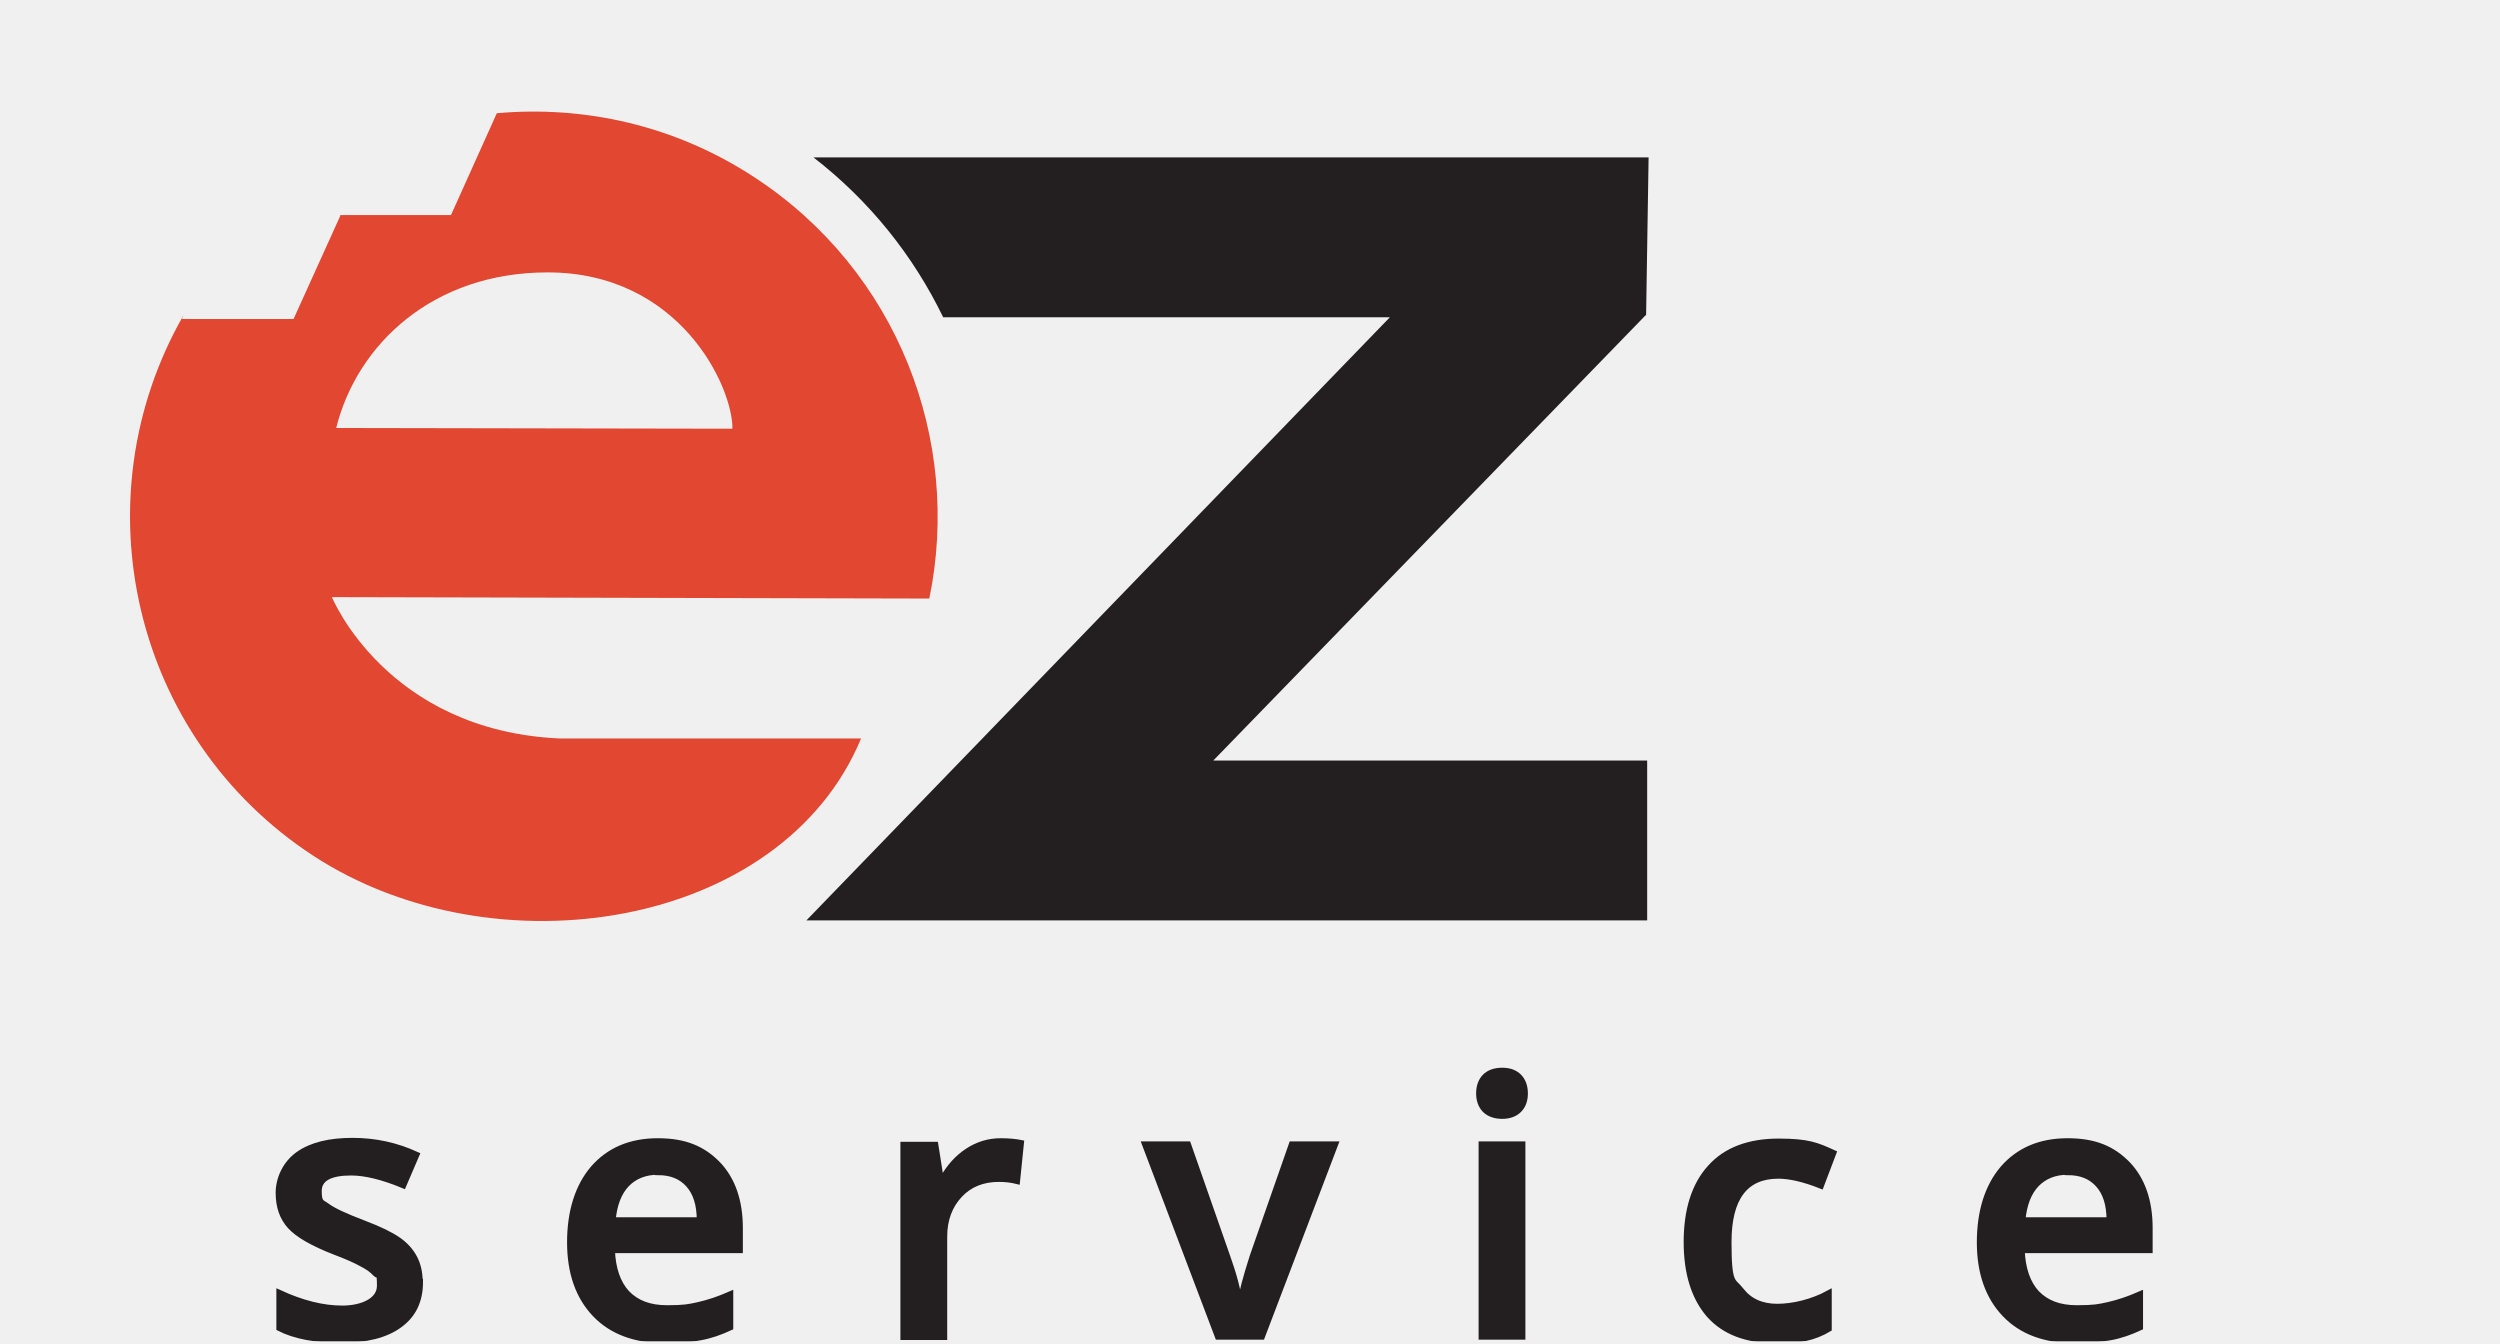
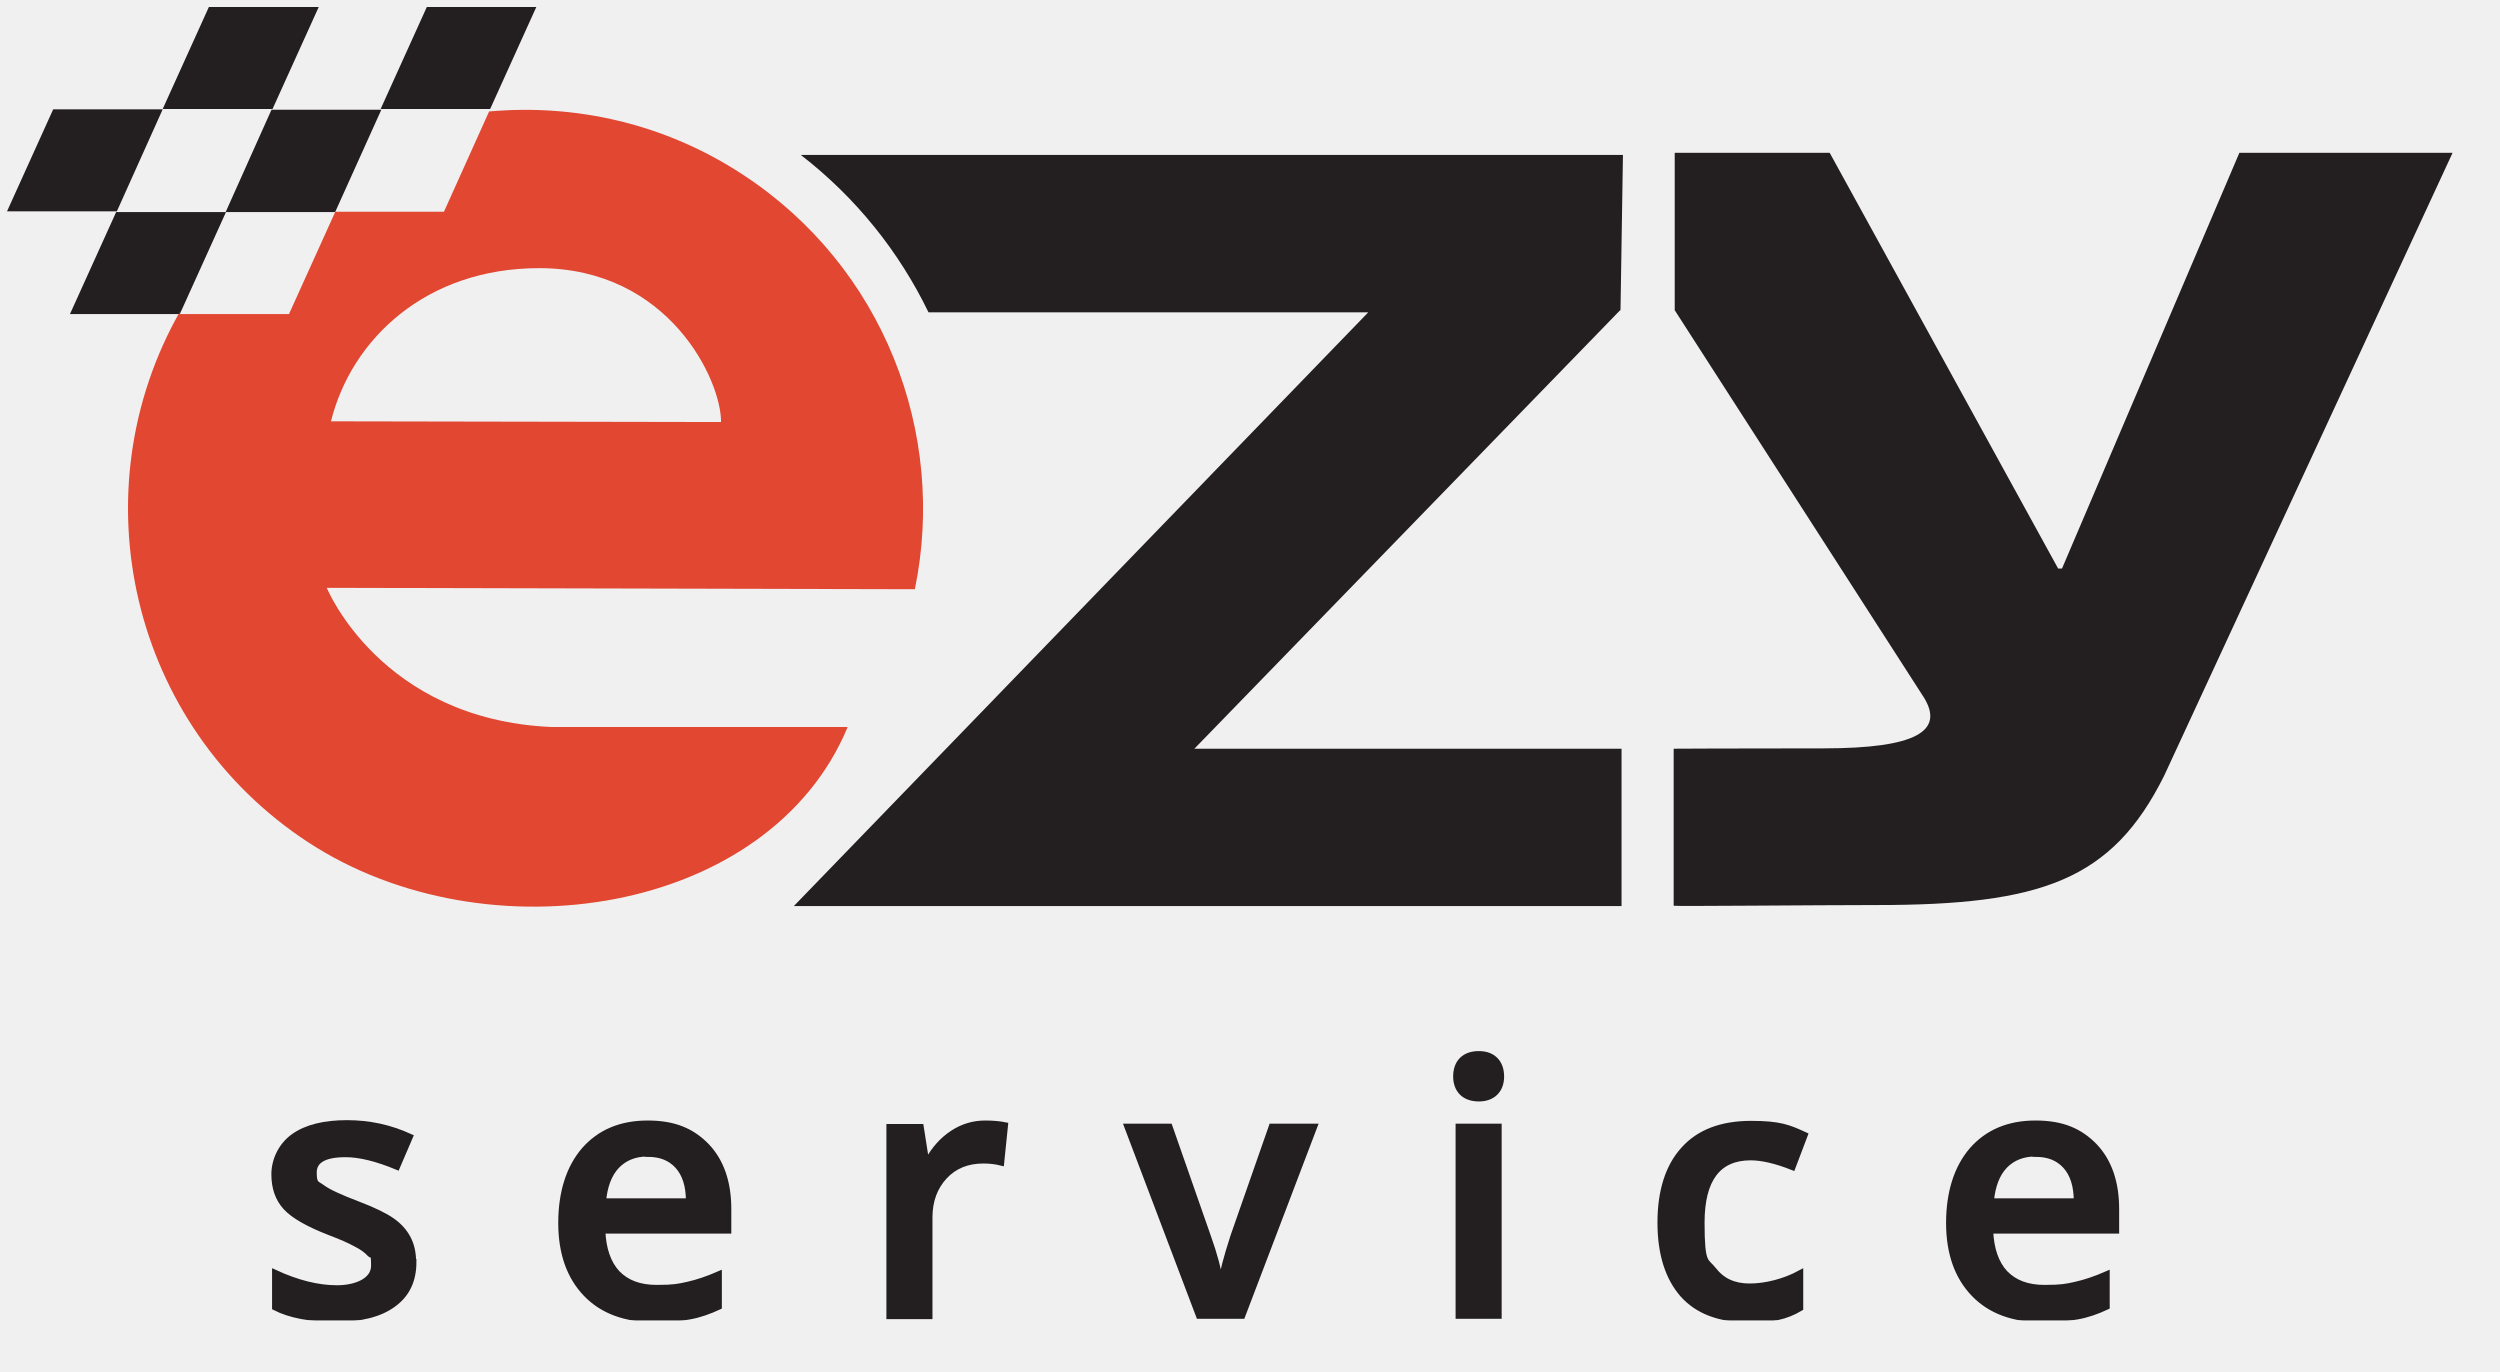
- <svg xmlns="http://www.w3.org/2000/svg" width="253" height="136" viewBox="0 0 253 136" fill="none">
-   <mask id="mask0_2344_1720" style="mask-type:luminance" maskUnits="userSpaceOnUse" x="0" y="0" width="253" height="136">
-     <path d="M252.145 0.721H0.719V135.739H252.145V0.721Z" fill="white" />
-   </mask>
-   <g mask="url(#mask0_2344_1720)">
-     <path d="M166.586 31.926L166.838 15.927H82.322C88.004 20.323 92.428 25.872 95.449 32.106H140.656L81.603 93.147H166.694V76.968H122.782L166.55 31.89L166.586 31.926Z" fill="#231F20" />
-     <path d="M34.022 43.312C36.144 34.809 43.84 27.566 55.421 27.566C68.8 27.566 74.158 39.133 74.122 43.385L34.022 43.312ZM34.454 21.8L29.706 32.286H18.414L18.558 31.926C7.876 50.627 13.451 74.662 31.684 86.589C50.026 98.588 79.121 94.048 87.141 74.734H56.716H56.644C39.093 73.941 33.591 60.429 33.591 60.429L94.046 60.573C97.355 44.538 90.846 27.422 76.352 17.945C68.332 12.684 59.161 10.666 50.278 11.459L45.639 21.764H34.346" fill="#E14731" />
-     <path d="M42.51 129.721C42.51 131.631 41.826 133.073 40.424 134.082C39.057 135.09 37.079 135.595 34.489 135.595C31.9 135.595 29.814 135.199 28.268 134.406V130.838C30.534 131.883 32.655 132.424 34.633 132.424C36.611 132.424 38.446 131.667 38.446 130.118C38.446 128.568 38.302 129.217 38.014 128.893C37.726 128.568 37.259 128.208 36.611 127.884C35.964 127.523 35.065 127.127 33.914 126.695C31.684 125.83 30.174 124.965 29.383 124.1C28.591 123.235 28.196 122.118 28.196 120.713C28.196 119.308 28.879 117.758 30.21 116.821C31.541 115.884 33.375 115.452 35.676 115.452C37.978 115.452 40.1 115.921 42.15 116.857L40.819 119.956C38.733 119.091 36.971 118.659 35.532 118.659C33.375 118.659 32.26 119.272 32.26 120.533C32.26 121.794 32.547 121.65 33.123 122.082C33.698 122.515 34.921 123.091 36.827 123.812C38.446 124.424 39.596 125.001 40.316 125.505C41.035 126.01 41.575 126.623 41.934 127.307C42.294 127.992 42.474 128.785 42.474 129.721" fill="#231F20" />
-     <path d="M42.51 129.721C42.51 131.631 41.826 133.073 40.424 134.082C39.057 135.09 37.079 135.595 34.489 135.595C31.9 135.595 29.814 135.199 28.268 134.406V130.838C30.534 131.883 32.655 132.424 34.633 132.424C36.611 132.424 38.446 131.667 38.446 130.118C38.446 128.568 38.302 129.217 38.014 128.893C37.726 128.568 37.259 128.208 36.611 127.884C35.964 127.523 35.065 127.127 33.914 126.695C31.684 125.83 30.174 124.965 29.383 124.1C28.591 123.235 28.196 122.118 28.196 120.713C28.196 119.308 28.879 117.758 30.21 116.821C31.541 115.884 33.375 115.452 35.676 115.452C37.978 115.452 40.1 115.921 42.15 116.857L40.819 119.956C38.733 119.091 36.971 118.659 35.532 118.659C33.375 118.659 32.26 119.272 32.26 120.533C32.26 121.794 32.547 121.65 33.123 122.082C33.698 122.515 34.921 123.091 36.827 123.812C38.446 124.424 39.596 125.001 40.316 125.505C41.035 126.01 41.575 126.623 41.934 127.307C42.294 127.992 42.474 128.785 42.474 129.721H42.51Z" stroke="#231F20" stroke-width="0.6" stroke-miterlimit="10" />
-     <path d="M66.57 118.587C65.275 118.587 64.196 119.019 63.405 119.848C62.614 120.677 62.146 121.902 62.002 123.488H70.813C70.813 121.866 70.418 120.677 69.663 119.848C68.907 119.019 67.9 118.623 66.57 118.623M67.325 135.631C64.304 135.631 61.93 134.766 60.24 133.001C58.55 131.235 57.687 128.821 57.687 125.722C57.687 122.623 58.478 120.064 60.06 118.227C61.643 116.425 63.8 115.488 66.57 115.488C69.339 115.488 71.137 116.281 72.648 117.83C74.122 119.38 74.877 121.542 74.877 124.28V126.514H61.93C62.002 128.388 62.506 129.866 63.441 130.875C64.412 131.883 65.743 132.388 67.505 132.388C69.267 132.388 69.734 132.28 70.706 132.064C71.677 131.847 72.755 131.487 73.906 130.983V134.334C72.899 134.802 71.892 135.163 70.849 135.343C69.806 135.559 68.656 135.631 67.325 135.631Z" fill="#231F20" />
-     <path d="M66.57 118.587C65.275 118.587 64.196 119.019 63.405 119.848C62.614 120.677 62.146 121.902 62.002 123.488H70.813C70.813 121.866 70.418 120.677 69.663 119.848C68.907 119.019 67.9 118.623 66.57 118.623V118.587ZM67.325 135.631C64.304 135.631 61.93 134.766 60.24 133.001C58.55 131.235 57.687 128.821 57.687 125.722C57.687 122.623 58.478 120.064 60.06 118.227C61.643 116.425 63.8 115.488 66.57 115.488C69.339 115.488 71.137 116.281 72.648 117.83C74.122 119.38 74.877 121.542 74.877 124.28V126.514H61.93C62.002 128.388 62.506 129.866 63.441 130.875C64.412 131.883 65.743 132.388 67.505 132.388C69.267 132.388 69.734 132.28 70.706 132.064C71.677 131.847 72.755 131.487 73.906 130.983V134.334C72.899 134.802 71.892 135.163 70.849 135.343C69.806 135.559 68.656 135.631 67.325 135.631Z" stroke="#231F20" stroke-width="0.6" stroke-miterlimit="10" />
-     <path d="M101.275 115.488C102.102 115.488 102.786 115.56 103.325 115.668L102.929 119.524C102.354 119.38 101.743 119.308 101.095 119.308C99.441 119.308 98.11 119.848 97.103 120.929C96.096 122.01 95.557 123.416 95.557 125.145V135.307H91.421V115.848H94.658L95.197 119.272H95.413C96.06 118.119 96.888 117.182 97.93 116.497C98.973 115.812 100.088 115.488 101.275 115.488Z" fill="#231F20" />
-     <path d="M101.275 115.488C102.102 115.488 102.786 115.56 103.325 115.668L102.929 119.524C102.354 119.38 101.743 119.308 101.095 119.308C99.441 119.308 98.11 119.848 97.103 120.929C96.096 122.01 95.557 123.416 95.557 125.145V135.307H91.421V115.848H94.658L95.197 119.272H95.413C96.06 118.119 96.888 117.182 97.93 116.497C98.973 115.812 100.088 115.488 101.275 115.488Z" stroke="#231F20" stroke-width="0.6" stroke-miterlimit="10" />
-     <path d="M123.25 135.271L115.877 115.812H120.229L124.185 127.127C124.868 129.037 125.264 130.55 125.407 131.739H125.551C125.659 130.911 126.055 129.361 126.774 127.127L130.73 115.812H135.118L127.709 135.271H123.25Z" fill="#231F20" />
-     <path d="M123.25 135.271L115.877 115.812H120.229L124.185 127.127C124.868 129.037 125.264 130.55 125.407 131.739H125.551C125.659 130.911 126.055 129.361 126.774 127.127L130.73 115.812H135.118L127.709 135.271H123.25Z" stroke="#231F20" stroke-width="0.6" stroke-miterlimit="10" />
-     <path d="M154.07 135.271H149.934V115.812H154.07V135.271ZM149.683 110.66C149.683 109.939 149.898 109.362 150.294 108.966C150.69 108.57 151.265 108.353 152.02 108.353C152.776 108.353 153.315 108.57 153.711 108.966C154.106 109.362 154.322 109.939 154.322 110.66C154.322 111.38 154.106 111.921 153.711 112.317C153.315 112.714 152.74 112.93 152.02 112.93C151.301 112.93 150.69 112.714 150.294 112.317C149.898 111.921 149.683 111.344 149.683 110.66Z" fill="#231F20" />
-     <path d="M154.07 135.271H149.934V115.812H154.07V135.271ZM149.683 110.66C149.683 109.939 149.898 109.362 150.294 108.966C150.69 108.57 151.265 108.353 152.02 108.353C152.776 108.353 153.315 108.57 153.711 108.966C154.106 109.362 154.322 109.939 154.322 110.66C154.322 111.38 154.106 111.921 153.711 112.317C153.315 112.714 152.74 112.93 152.02 112.93C151.301 112.93 150.69 112.714 150.294 112.317C149.898 111.921 149.683 111.344 149.683 110.66Z" stroke="#231F20" stroke-width="0.6" stroke-miterlimit="10" />
-     <path d="M179.678 135.631C176.729 135.631 174.499 134.766 172.988 133.073C171.478 131.343 170.687 128.893 170.687 125.686C170.687 122.479 171.478 119.92 173.096 118.155C174.679 116.389 177.016 115.524 180.001 115.524C182.986 115.524 183.885 115.921 185.54 116.677L184.281 119.992C182.555 119.308 181.116 118.983 179.965 118.983C176.621 118.983 174.93 121.217 174.93 125.686C174.93 130.154 175.362 129.505 176.189 130.586C177.016 131.667 178.239 132.244 179.857 132.244C181.476 132.244 183.418 131.775 185.072 130.875V134.478C184.353 134.91 183.562 135.235 182.699 135.415C181.871 135.595 180.864 135.703 179.642 135.703" fill="#231F20" />
-     <path d="M179.678 135.631C176.729 135.631 174.499 134.766 172.988 133.073C171.478 131.343 170.687 128.893 170.687 125.686C170.687 122.479 171.478 119.92 173.096 118.155C174.679 116.389 177.016 115.524 180.001 115.524C182.986 115.524 183.885 115.921 185.54 116.677L184.281 119.992C182.555 119.308 181.116 118.983 179.965 118.983C176.621 118.983 174.93 121.217 174.93 125.686C174.93 130.154 175.362 129.505 176.189 130.586C177.016 131.667 178.239 132.244 179.857 132.244C181.476 132.244 183.418 131.775 185.072 130.875V134.478C184.353 134.91 183.562 135.235 182.699 135.415C181.871 135.595 180.864 135.703 179.642 135.703L179.678 135.631Z" stroke="#231F20" stroke-width="0.6" stroke-miterlimit="10" />
-     <path d="M209.24 118.587C207.945 118.587 206.866 119.019 206.075 119.848C205.284 120.677 204.816 121.902 204.672 123.488H213.483C213.483 121.866 213.088 120.677 212.333 119.848C211.577 119.019 210.57 118.623 209.24 118.623M209.995 135.631C206.974 135.631 204.6 134.766 202.91 133.001C201.22 131.235 200.356 128.821 200.356 125.722C200.356 122.623 201.148 120.064 202.73 118.227C204.313 116.425 206.47 115.488 209.24 115.488C212.009 115.488 213.807 116.281 215.318 117.83C216.792 119.38 217.547 121.542 217.547 124.28V126.514H204.6C204.672 128.388 205.176 129.866 206.111 130.875C207.082 131.883 208.412 132.388 210.175 132.388C211.937 132.388 212.404 132.28 213.375 132.064C214.347 131.847 215.425 131.487 216.576 130.983V134.334C215.569 134.802 214.562 135.163 213.519 135.343C212.476 135.523 211.326 135.631 209.995 135.631Z" fill="#231F20" />
-     <path d="M209.24 118.587C207.945 118.587 206.866 119.019 206.075 119.848C205.284 120.677 204.816 121.902 204.672 123.488H213.483C213.483 121.866 213.088 120.677 212.333 119.848C211.577 119.019 210.57 118.623 209.24 118.623V118.587ZM209.995 135.631C206.974 135.631 204.6 134.766 202.91 133.001C201.22 131.235 200.356 128.821 200.356 125.722C200.356 122.623 201.148 120.064 202.73 118.227C204.313 116.425 206.47 115.488 209.24 115.488C212.009 115.488 213.807 116.281 215.318 117.83C216.792 119.38 217.547 121.542 217.547 124.28V126.514H204.6C204.672 128.388 205.176 129.866 206.111 130.875C207.082 131.883 208.412 132.388 210.175 132.388C211.937 132.388 212.404 132.28 213.375 132.064C214.347 131.847 215.425 131.487 216.576 130.983V134.334C215.569 134.802 214.562 135.163 213.519 135.343C212.476 135.523 211.326 135.631 209.995 135.631Z" stroke="#231F20" stroke-width="0.6" stroke-miterlimit="10" />
+ <svg xmlns="http://www.w3.org/2000/svg" width="257" height="141" viewBox="0 0 257 141" fill="none">
+   <g clip-path="url(#clip0_2344_1964)">
+     <mask id="mask0_2344_1964" style="mask-type:luminance" maskUnits="userSpaceOnUse" x="0" y="0" width="253" height="136">
+       <path d="M252.145 0.721H0.72V135.739H252.145V0.721Z" fill="white" />
+     </mask>
+     <g mask="url(#mask0_2344_1964)">
+       <path d="M252.145 15.711H230.207L211.973 58.447H211.577L188.093 15.711H172.161V31.89L197.803 71.743C199.853 75.13 197.048 76.932 187.445 76.932C177.843 76.932 172.053 76.968 172.053 76.968V93.111C172.161 93.183 187.158 93.039 192.912 93.039C209.815 93.039 217.116 90.517 222.475 79.743L252.109 15.747L252.145 15.711Z" fill="#231F20" />
+     </g>
+     <path d="M21.471 0.721L16.724 11.207H28.016L32.764 0.721H21.471Z" fill="#231F20" />
+     <path d="M43.876 0.721L39.129 11.207H50.386L55.133 0.721H43.876Z" fill="#231F20" />
+     <path d="M23.232 21.8H11.94L7.192 32.286H18.485L23.232 21.8Z" fill="#231F20" />
+     <path d="M39.201 11.279H27.909L23.197 21.8H34.454L39.201 11.279Z" fill="#231F20" />
+     <path d="M5.467 11.242L0.72 21.728H12.012L16.724 11.242H5.467Z" fill="#231F20" />
+     <mask id="mask1_2344_1964" style="mask-type:luminance" maskUnits="userSpaceOnUse" x="0" y="0" width="253" height="136">
+       <path d="M252.145 0.721H0.72V135.739H252.145V0.721Z" fill="white" />
+     </mask>
+     <g mask="url(#mask1_2344_1964)">
+       <path d="M166.587 31.926L166.839 15.927H82.323C88.005 20.323 92.429 25.872 95.45 32.106H140.657L81.603 93.147H166.695V76.968H122.782L166.551 31.89L166.587 31.926Z" fill="#231F20" />
+       <path d="M34.023 43.312C36.145 34.809 43.841 27.566 55.421 27.566C68.8 27.566 74.159 39.133 74.123 43.385L34.023 43.312ZM34.454 21.8L29.707 32.286H18.414L18.558 31.926C7.877 50.627 13.451 74.662 31.685 86.589C50.027 98.588 79.122 94.048 87.142 74.734H56.716H56.644C39.094 73.941 33.591 60.429 33.591 60.429L94.047 60.573C97.356 44.538 90.846 27.422 76.353 17.945C68.332 12.684 59.162 10.666 50.279 11.459L45.639 21.764H34.346" fill="#E14731" />
+       <path d="M42.51 129.721C42.51 131.631 41.827 133.073 40.424 134.082C39.057 135.09 37.079 135.595 34.49 135.595C31.901 135.595 29.815 135.199 28.268 134.406V130.838C30.534 131.883 32.656 132.424 34.634 132.424C36.612 132.424 38.446 131.667 38.446 130.118C38.446 128.568 38.302 129.217 38.014 128.893C37.727 128.568 37.259 128.208 36.612 127.884C35.965 127.523 35.065 127.127 33.915 126.695C31.685 125.83 30.174 124.965 29.383 124.1C28.592 123.235 28.196 122.118 28.196 120.713C28.196 119.308 28.88 117.758 30.21 116.821C31.541 115.884 33.375 115.452 35.677 115.452C37.978 115.452 40.1 115.921 42.15 116.857L40.82 119.956C38.734 119.091 36.971 118.659 35.533 118.659C33.375 118.659 32.26 119.272 32.26 120.533C32.26 121.794 32.548 121.65 33.123 122.082C33.699 122.515 34.922 123.091 36.828 123.812C38.446 124.424 39.597 125.001 40.316 125.505C41.035 126.01 41.575 126.623 41.935 127.307C42.294 127.992 42.474 128.785 42.474 129.721" fill="#231F20" />
+       <path d="M42.51 129.721C42.51 131.631 41.827 133.073 40.424 134.082C39.057 135.09 37.079 135.595 34.49 135.595C31.901 135.595 29.815 135.199 28.268 134.406V130.838C30.534 131.883 32.656 132.424 34.634 132.424C36.612 132.424 38.446 131.667 38.446 130.118C38.446 128.568 38.302 129.217 38.014 128.893C37.727 128.568 37.259 128.208 36.612 127.884C35.965 127.523 35.065 127.127 33.915 126.695C31.685 125.83 30.174 124.965 29.383 124.1C28.592 123.235 28.196 122.118 28.196 120.713C28.196 119.308 28.88 117.758 30.21 116.821C31.541 115.884 33.375 115.452 35.677 115.452C37.978 115.452 40.1 115.921 42.15 116.857L40.82 119.956C38.734 119.091 36.971 118.659 35.533 118.659C33.375 118.659 32.26 119.272 32.26 120.533C32.26 121.794 32.548 121.65 33.123 122.082C33.699 122.515 34.922 123.091 36.828 123.812C38.446 124.424 39.597 125.001 40.316 125.505C41.035 126.01 41.575 126.623 41.935 127.307C42.294 127.992 42.474 128.785 42.474 129.721H42.51Z" stroke="#231F20" stroke-width="0.6" stroke-miterlimit="10" />
+       <path d="M66.571 118.587C65.276 118.587 64.197 119.019 63.406 119.848C62.615 120.677 62.147 121.902 62.003 123.488H70.814C70.814 121.866 70.419 120.677 69.664 119.848C68.908 119.019 67.901 118.623 66.571 118.623M67.326 135.631C64.305 135.631 61.931 134.766 60.241 133.001C58.551 131.235 57.688 128.821 57.688 125.722C57.688 122.623 58.479 120.064 60.061 118.227C61.644 116.425 63.801 115.488 66.571 115.488C69.34 115.488 71.138 116.281 72.649 117.83C74.123 119.38 74.878 121.542 74.878 124.28V126.514H61.931C62.003 128.388 62.507 129.866 63.442 130.875C64.413 131.883 65.743 132.388 67.506 132.388C69.268 132.388 69.736 132.28 70.707 132.064C71.678 131.847 72.757 131.487 73.907 130.983V134.334C72.9 134.802 71.893 135.163 70.85 135.343C69.807 135.559 68.657 135.631 67.326 135.631Z" fill="#231F20" />
+       <path d="M66.571 118.587C65.276 118.587 64.197 119.019 63.406 119.848C62.615 120.677 62.147 121.902 62.003 123.488H70.814C70.814 121.866 70.419 120.677 69.664 119.848C68.908 119.019 67.901 118.623 66.571 118.623V118.587ZM67.326 135.631C64.305 135.631 61.931 134.766 60.241 133.001C58.551 131.235 57.688 128.821 57.688 125.722C57.688 122.623 58.479 120.064 60.061 118.227C61.644 116.425 63.801 115.488 66.571 115.488C69.34 115.488 71.138 116.281 72.649 117.83C74.123 119.38 74.878 121.542 74.878 124.28V126.514H61.931C62.003 128.388 62.507 129.866 63.442 130.875C64.413 131.883 65.743 132.388 67.506 132.388C69.268 132.388 69.736 132.28 70.707 132.064C71.678 131.847 72.757 131.487 73.907 130.983V134.334C72.9 134.802 71.893 135.163 70.85 135.343C69.807 135.559 68.657 135.631 67.326 135.631Z" stroke="#231F20" stroke-width="0.6" stroke-miterlimit="10" />
+       <path d="M101.276 115.488C102.103 115.488 102.787 115.56 103.326 115.668L102.93 119.524C102.355 119.38 101.744 119.308 101.096 119.308C99.442 119.308 98.111 119.848 97.104 120.929C96.097 122.01 95.558 123.416 95.558 125.145V135.307H91.422V115.848H94.659L95.198 119.272H95.414C96.061 118.119 96.888 117.182 97.931 116.497C98.974 115.812 100.089 115.488 101.276 115.488Z" fill="#231F20" />
+       <path d="M101.276 115.488C102.103 115.488 102.787 115.56 103.326 115.668L102.93 119.524C102.355 119.38 101.744 119.308 101.096 119.308C99.442 119.308 98.111 119.848 97.104 120.929C96.097 122.01 95.558 123.416 95.558 125.145V135.307H91.422V115.848H94.659L95.198 119.272H95.414C96.061 118.119 96.888 117.182 97.931 116.497C98.974 115.812 100.089 115.488 101.276 115.488Z" stroke="#231F20" stroke-width="0.6" stroke-miterlimit="10" />
+       <path d="M123.25 135.271L115.877 115.812H120.229L124.185 127.127C124.868 129.037 125.264 130.55 125.407 131.739H125.551C125.659 130.911 126.055 129.361 126.774 127.127L130.73 115.812H135.118L127.709 135.271H123.25Z" fill="#231F20" />
+       <path d="M123.25 135.271L115.877 115.812H120.229L124.185 127.127C124.868 129.037 125.264 130.55 125.407 131.739H125.551C125.659 130.911 126.055 129.361 126.774 127.127L130.73 115.812H135.118L127.709 135.271H123.25Z" stroke="#231F20" stroke-width="0.6" stroke-miterlimit="10" />
+       <path d="M154.071 135.271H149.935V115.812H154.071V135.271ZM149.684 110.66C149.684 109.939 149.899 109.362 150.295 108.966C150.691 108.57 151.266 108.353 152.021 108.353C152.777 108.353 153.316 108.57 153.712 108.966C154.107 109.362 154.323 109.939 154.323 110.66C154.323 111.38 154.107 111.921 153.712 112.317C153.316 112.714 152.741 112.93 152.021 112.93C151.302 112.93 150.691 112.714 150.295 112.317C149.899 111.921 149.684 111.344 149.684 110.66Z" fill="#231F20" />
+       <path d="M154.071 135.271H149.935V115.812H154.071V135.271ZM149.684 110.66C149.684 109.939 149.899 109.362 150.295 108.966C150.691 108.57 151.266 108.353 152.021 108.353C152.777 108.353 153.316 108.57 153.712 108.966C154.107 109.362 154.323 109.939 154.323 110.66C154.323 111.38 154.107 111.921 153.712 112.317C153.316 112.714 152.741 112.93 152.021 112.93C151.302 112.93 150.691 112.714 150.295 112.317C149.899 111.921 149.684 111.344 149.684 110.66Z" stroke="#231F20" stroke-width="0.6" stroke-miterlimit="10" />
+       <path d="M179.678 135.631C176.729 135.631 174.499 134.766 172.988 133.073C171.478 131.343 170.687 128.893 170.687 125.686C170.687 122.479 171.478 119.92 173.096 118.155C174.679 116.389 177.016 115.524 180.001 115.524C182.986 115.524 183.885 115.921 185.54 116.677L184.281 119.992C182.555 119.308 181.116 118.983 179.965 118.983C176.621 118.983 174.93 121.217 174.93 125.686C174.93 130.154 175.362 129.505 176.189 130.586C177.016 131.667 178.239 132.244 179.857 132.244C181.476 132.244 183.418 131.775 185.072 130.875V134.478C184.353 134.91 183.562 135.235 182.699 135.415C181.871 135.595 180.864 135.703 179.642 135.703" fill="#231F20" />
+       <path d="M179.678 135.631C176.729 135.631 174.499 134.766 172.988 133.073C171.478 131.343 170.687 128.893 170.687 125.686C170.687 122.479 171.478 119.92 173.096 118.155C174.679 116.389 177.016 115.524 180.001 115.524C182.986 115.524 183.885 115.921 185.54 116.677L184.281 119.992C182.555 119.308 181.116 118.983 179.965 118.983C176.621 118.983 174.93 121.217 174.93 125.686C174.93 130.154 175.362 129.505 176.189 130.586C177.016 131.667 178.239 132.244 179.857 132.244C181.476 132.244 183.418 131.775 185.072 130.875V134.478C184.353 134.91 183.562 135.235 182.699 135.415C181.871 135.595 180.864 135.703 179.642 135.703L179.678 135.631Z" stroke="#231F20" stroke-width="0.6" stroke-miterlimit="10" />
+       <path d="M209.241 118.587C207.946 118.587 206.867 119.019 206.076 119.848C205.285 120.677 204.817 121.902 204.673 123.488H213.484C213.484 121.866 213.089 120.677 212.334 119.848C211.578 119.019 210.571 118.623 209.241 118.623M209.996 135.631C206.975 135.631 204.601 134.766 202.911 133.001C201.221 131.235 200.357 128.821 200.357 125.722C200.357 122.623 201.149 120.064 202.731 118.227C204.313 116.425 206.471 115.488 209.241 115.488C212.01 115.488 213.808 116.281 215.319 117.83C216.793 119.38 217.548 121.542 217.548 124.28V126.514H204.601C204.673 128.388 205.177 129.866 206.112 130.875C207.083 131.883 208.413 132.388 210.176 132.388C211.938 132.388 212.405 132.28 213.376 132.064C214.347 131.847 215.426 131.487 216.577 130.983V134.334C215.57 134.802 214.563 135.163 213.52 135.343C212.477 135.523 211.327 135.631 209.996 135.631Z" fill="#231F20" />
+       <path d="M209.241 118.587C207.946 118.587 206.867 119.019 206.076 119.848C205.285 120.677 204.817 121.902 204.673 123.488H213.484C213.484 121.866 213.089 120.677 212.334 119.848C211.578 119.019 210.571 118.623 209.241 118.623V118.587ZM209.996 135.631C206.975 135.631 204.601 134.766 202.911 133.001C201.221 131.235 200.357 128.821 200.357 125.722C200.357 122.623 201.149 120.064 202.731 118.227C204.313 116.425 206.471 115.488 209.241 115.488C212.01 115.488 213.808 116.281 215.319 117.83C216.793 119.38 217.548 121.542 217.548 124.28V126.514H204.601C204.673 128.388 205.177 129.866 206.112 130.875C207.083 131.883 208.413 132.388 210.176 132.388C211.938 132.388 212.405 132.28 213.376 132.064C214.347 131.847 215.426 131.487 216.577 130.983V134.334C215.57 134.802 214.563 135.163 213.52 135.343C212.477 135.523 211.327 135.631 209.996 135.631Z" stroke="#231F20" stroke-width="0.6" stroke-miterlimit="10" />
+     </g>
  </g>
+   <defs>
+     <clipPath id="clip0_2344_1964">
+       <rect width="257" height="141" fill="white" />
+     </clipPath>
+   </defs>
</svg>
